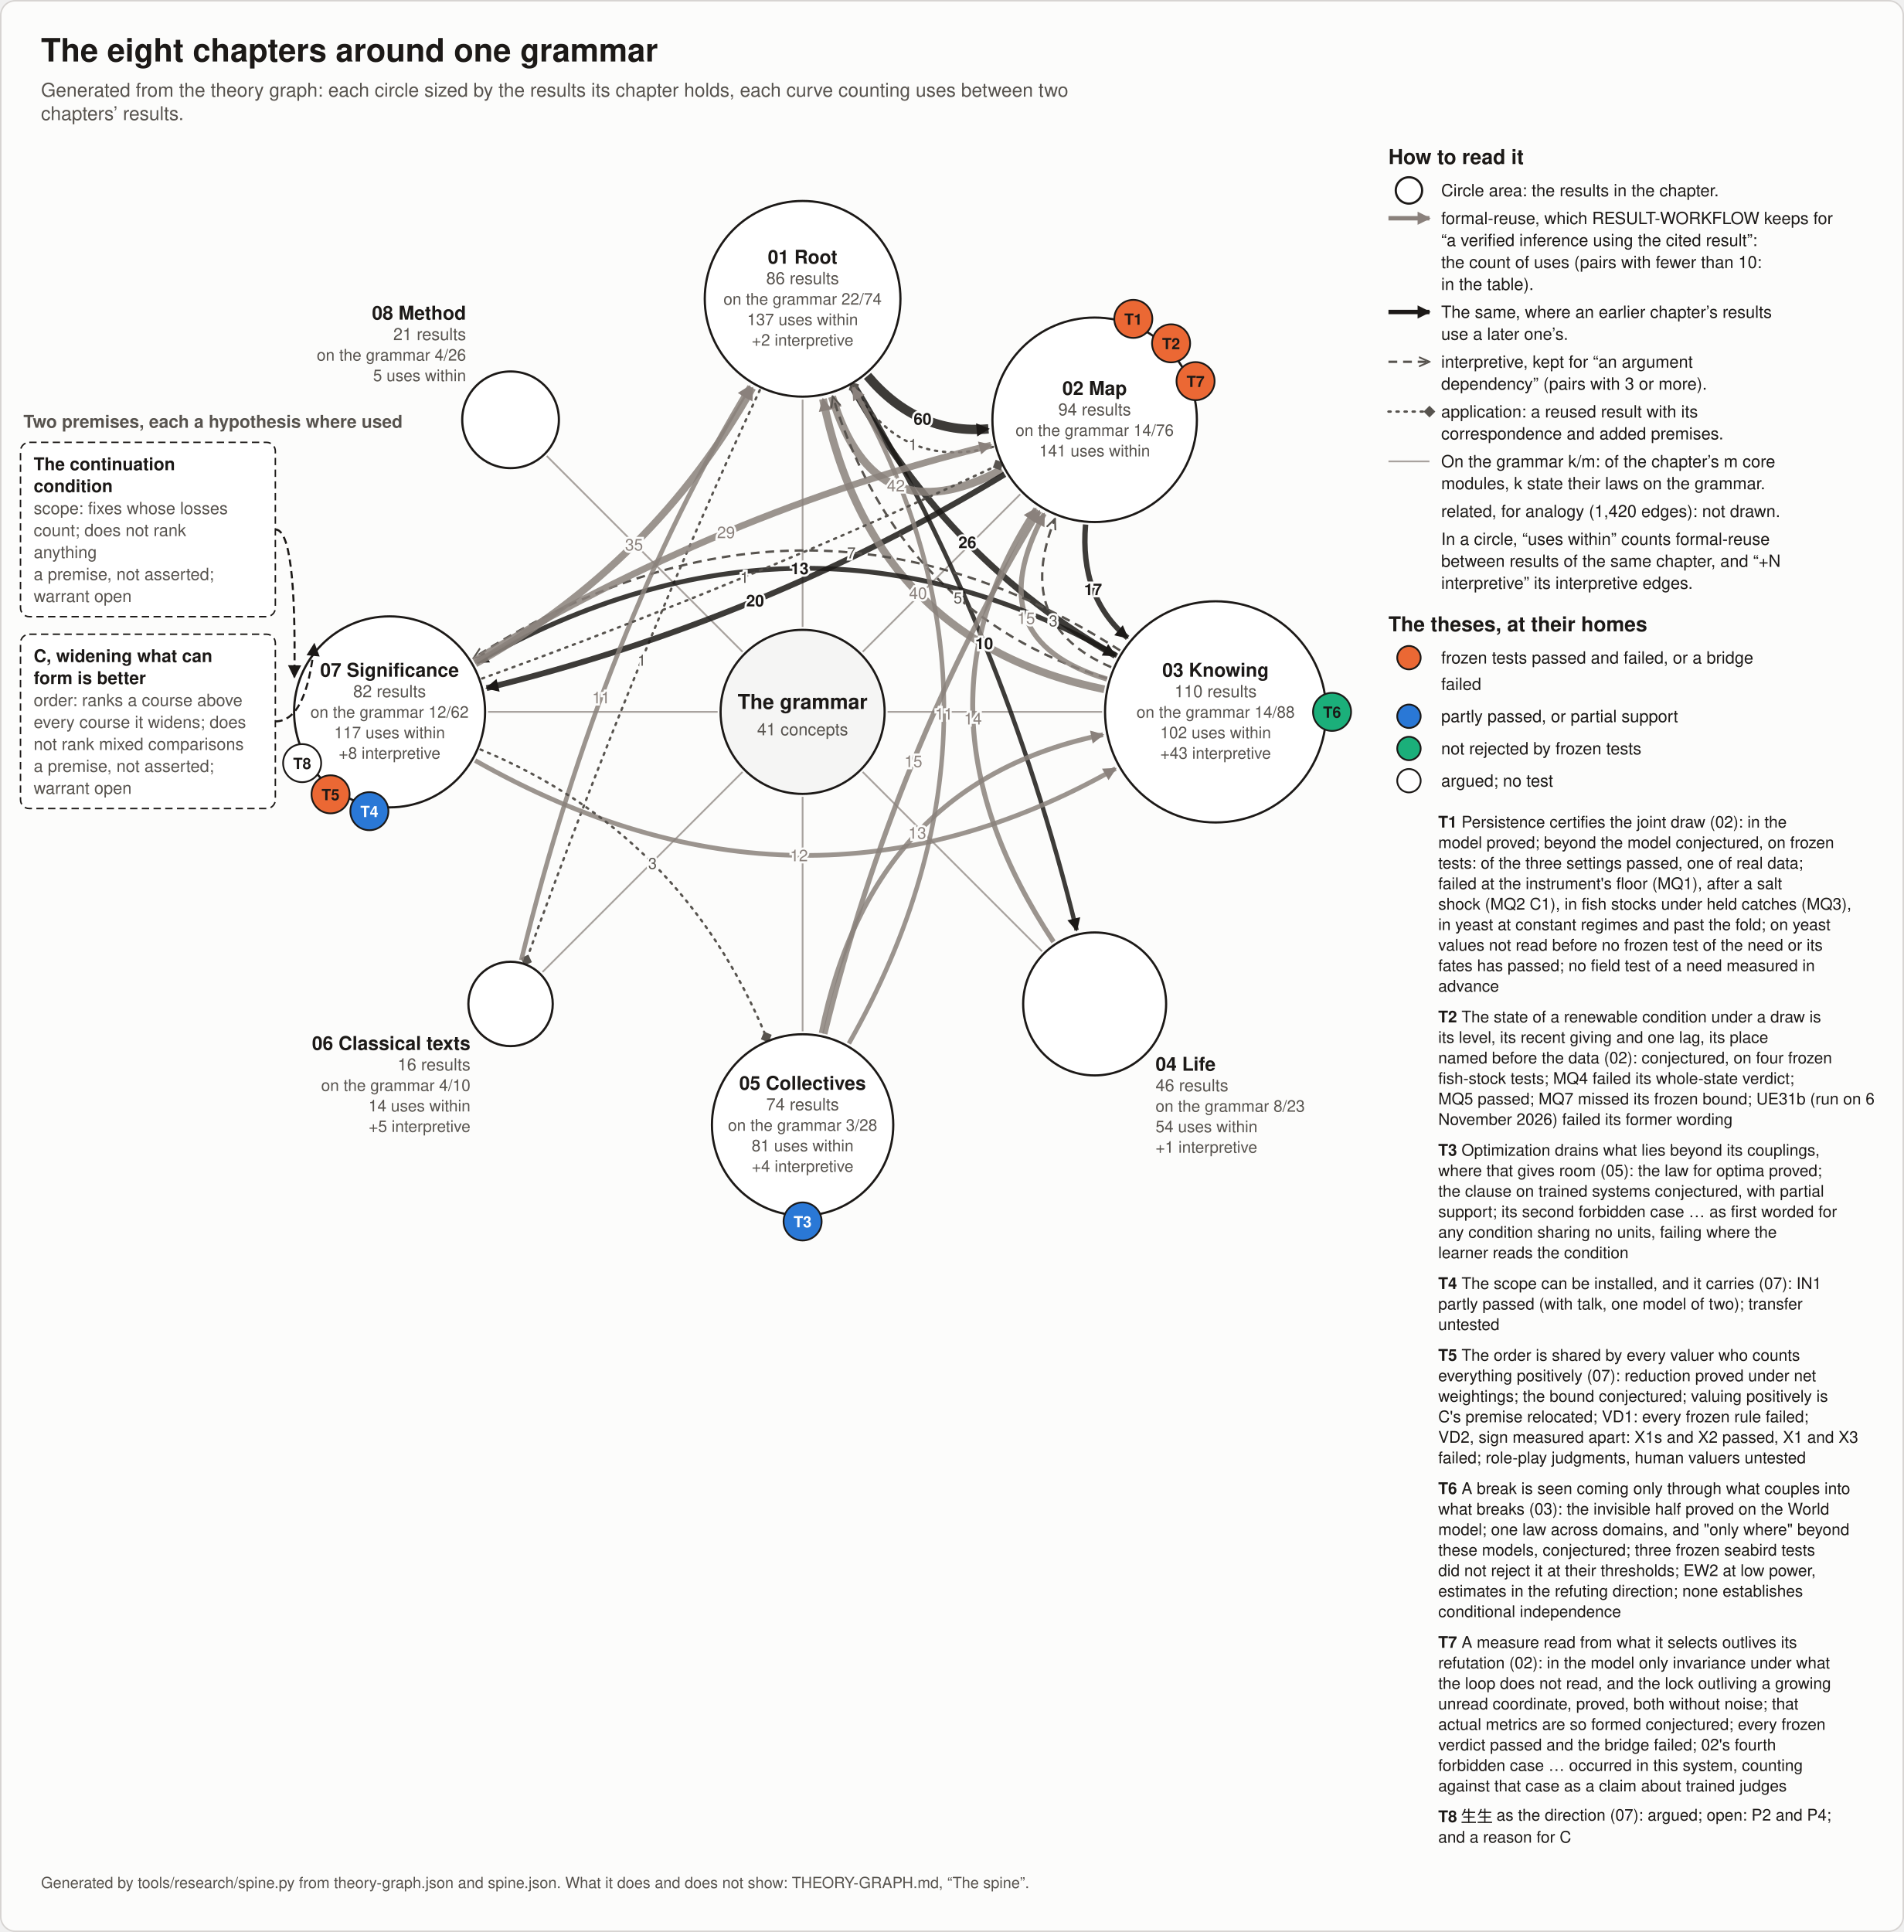
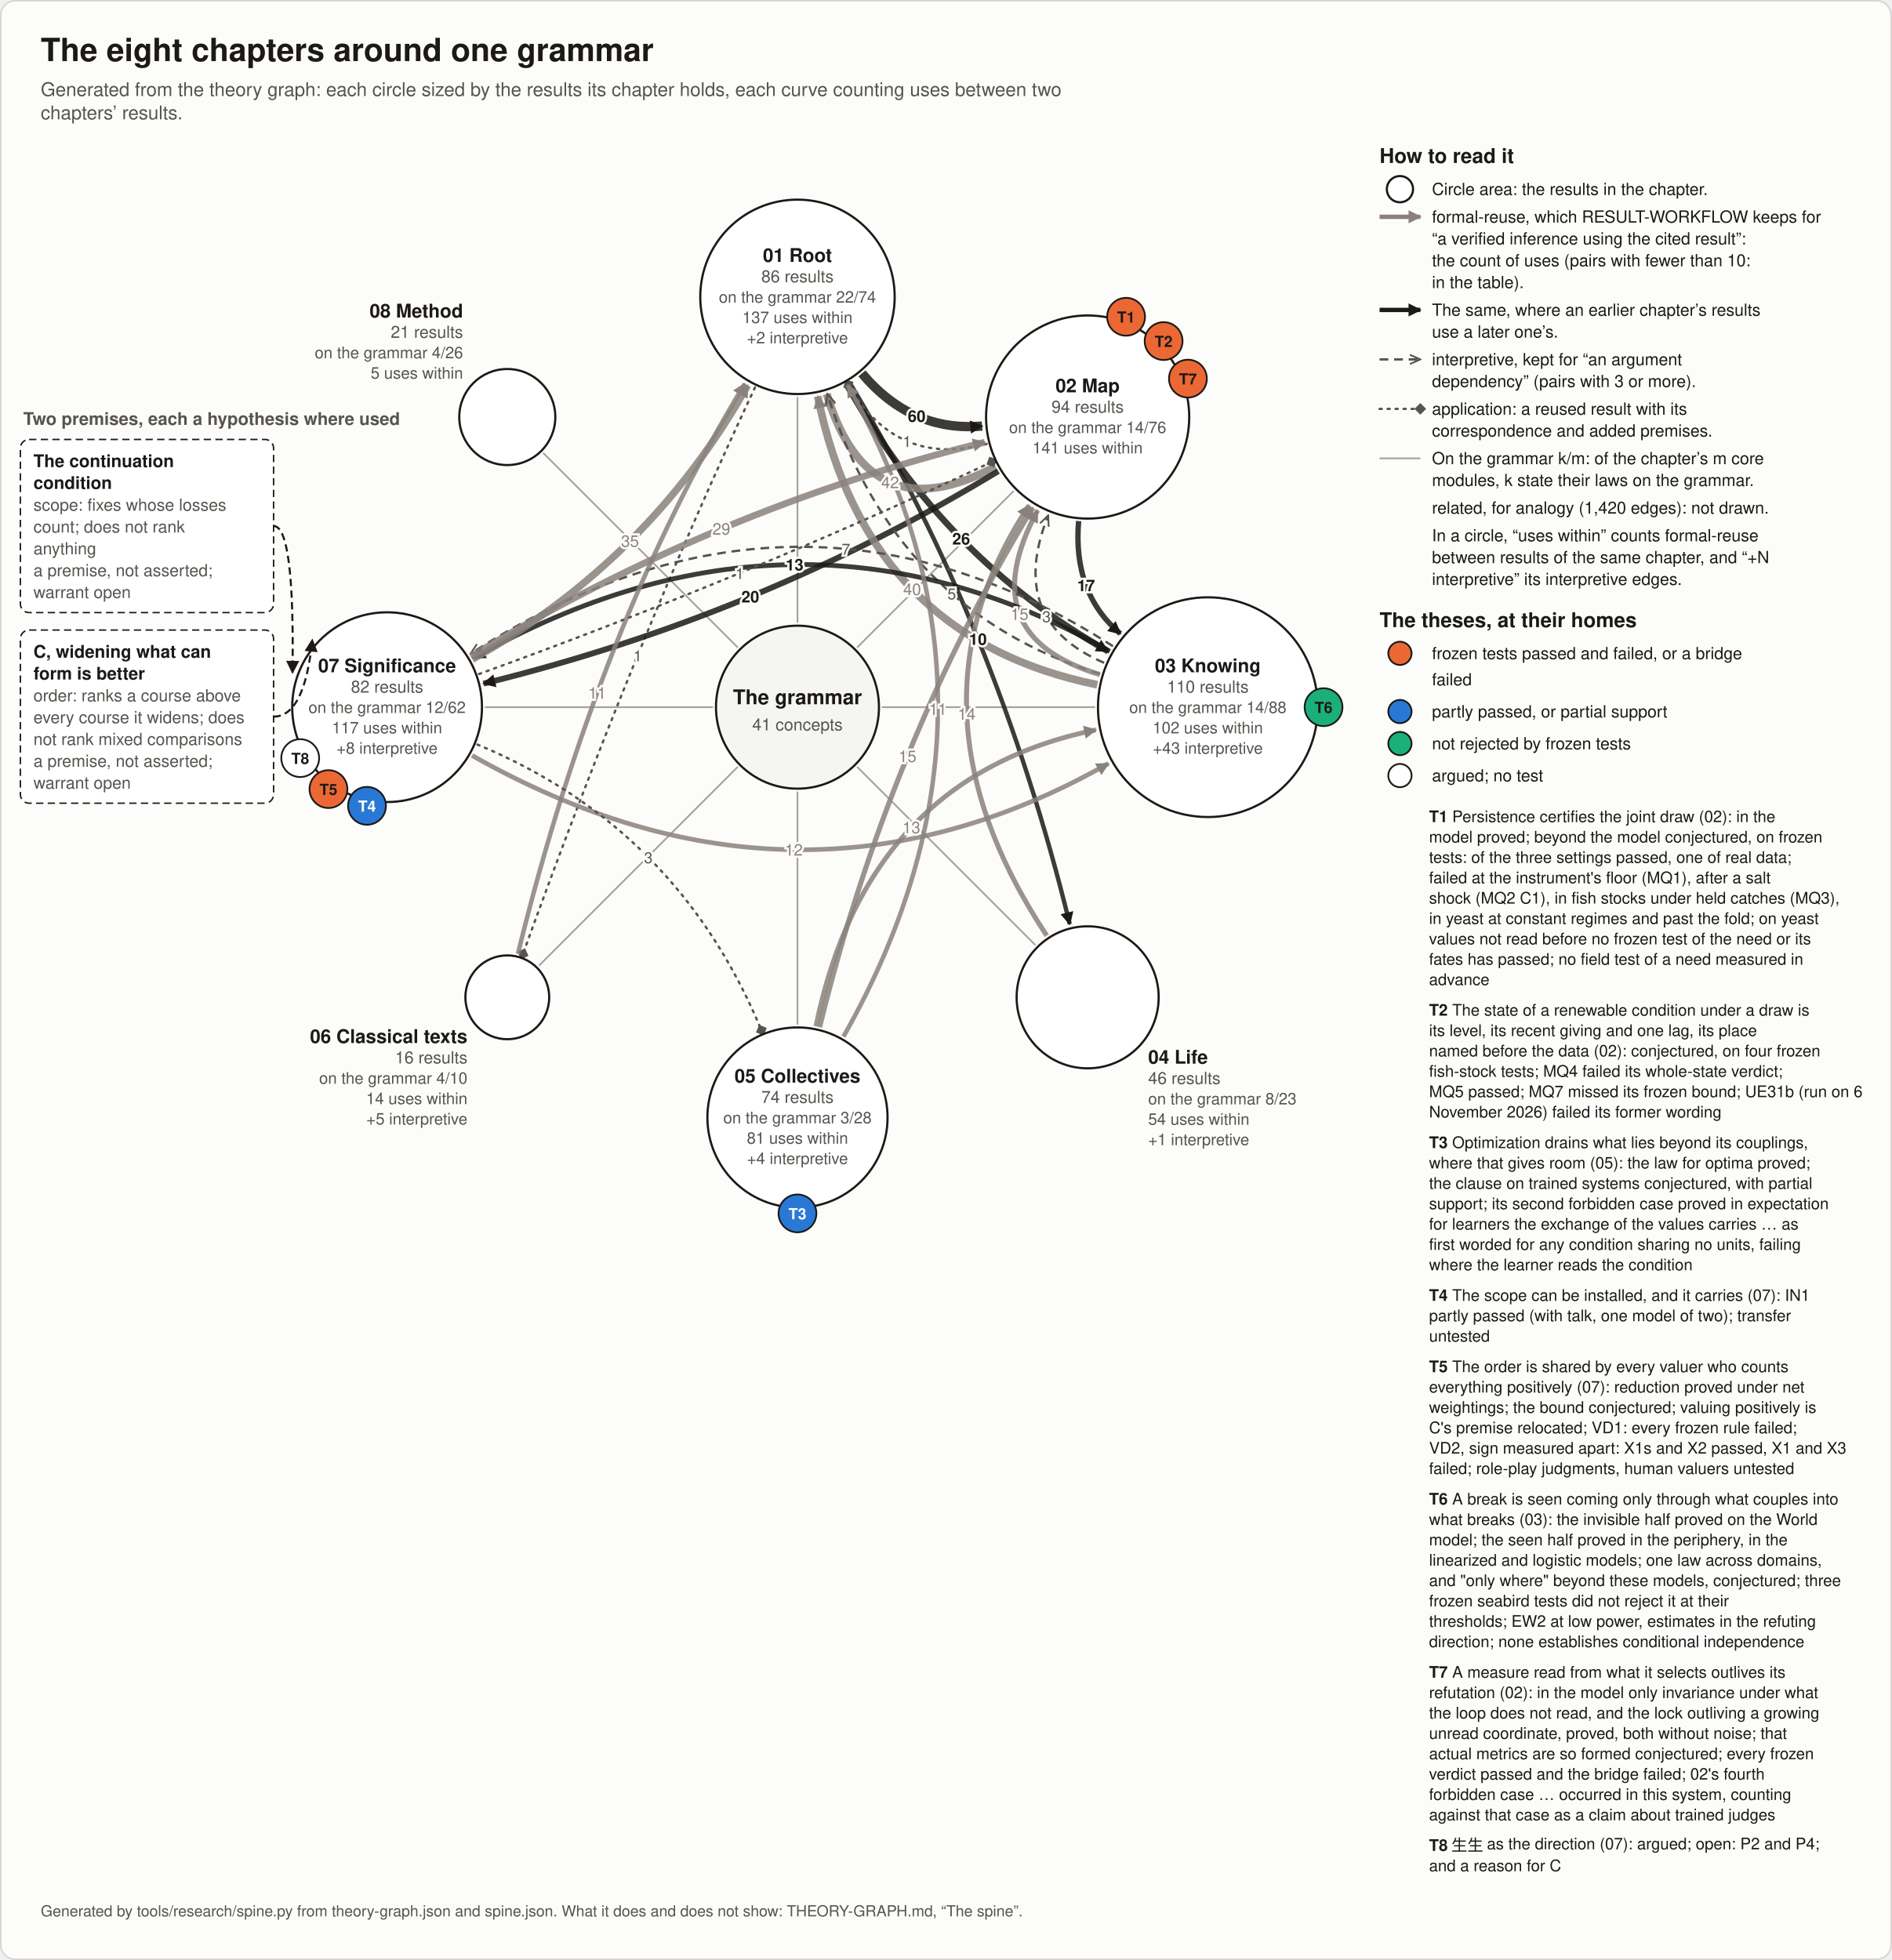
- <svg xmlns="http://www.w3.org/2000/svg" viewBox="0 0 1300 1319" width="1300" height="1319" role="img" aria-labelledby="spine-title spine-desc" font-family="Helvetica, Arial, sans-serif">
+ <svg xmlns="http://www.w3.org/2000/svg" viewBox="0 0 1300 1347" width="1300" height="1347" role="img" aria-labelledby="spine-title spine-desc" font-family="Helvetica, Arial, sans-serif">
  <defs>
    <marker id="fwd" viewBox="0 0 10 10" refX="9" refY="5" markerWidth="9" markerHeight="9" markerUnits="userSpaceOnUse" orient="auto">
      <path d="M0,0 L10,5 L0,10 z" fill="#8a817c" />
    </marker>
    <marker id="back" viewBox="0 0 10 10" refX="9" refY="5" markerWidth="9" markerHeight="9" markerUnits="userSpaceOnUse" orient="auto">
      <path d="M0,0 L10,5 L0,10 z" fill="#1c1917" />
    </marker>
    <marker id="thin" viewBox="0 0 10 10" refX="9" refY="5" markerWidth="8" markerHeight="8" markerUnits="userSpaceOnUse" orient="auto">
      <path d="M0,1 L9,5 L0,9" fill="none" stroke="#57534e" stroke-width="1.5" />
    </marker>
    <marker id="diamond" viewBox="0 0 10 10" refX="5" refY="5" markerWidth="8" markerHeight="8" markerUnits="userSpaceOnUse" orient="auto">
      <path d="M5,0 L10,5 L5,10 L0,5 z" fill="#57534e" />
    </marker>
  </defs>
-   <rect x="0.5" y="0.5" width="1299" height="1318" rx="10" fill="#fcfcfb" stroke="#d6d3d1" />
+   <rect x="0.5" y="0.5" width="1299" height="1346" rx="10" fill="#fcfcfb" stroke="#d6d3d1" />
  <text x="28" y="42" font-size="22" font-weight="bold" text-anchor="start" fill="#1c1917">The eight chapters around one grammar</text>
  <text x="28" y="66" font-size="13" text-anchor="start" fill="#57534e">Generated from the theory graph: each circle sized by the results its chapter holds, each curve counting uses between two</text>
  <text x="28" y="82" font-size="13" text-anchor="start" fill="#57534e">chapters’ results.</text>
  <line x1="548" y1="272.8" x2="548" y2="428" stroke="#a8a29e" stroke-width="1.2" />
  <line x1="696.6" y1="337.4" x2="589" y2="445" stroke="#a8a29e" stroke-width="1.2" />
  <line x1="752.5" y1="486" x2="606" y2="486" stroke="#a8a29e" stroke-width="1.2" />
  <line x1="711.5" y1="649.5" x2="589" y2="527" stroke="#a8a29e" stroke-width="1.2" />
  <line x1="548" y1="704.1" x2="548" y2="544" stroke="#a8a29e" stroke-width="1.2" />
  <line x1="370.4" y1="663.6" x2="507" y2="527" stroke="#a8a29e" stroke-width="1.2" />
  <line x1="333.2" y1="486" x2="490" y2="486" stroke="#a8a29e" stroke-width="1.2" />
  <line x1="373.3" y1="311.3" x2="507" y2="445" stroke="#a8a29e" stroke-width="1.2" />
  <circle cx="548" cy="486" r="56" fill="#f5f5f4" stroke="#1c1917" stroke-width="1.5" />
  <text x="548" y="484" font-size="14" font-weight="bold" text-anchor="middle" fill="#1c1917">The grammar</text>
  <text x="548" y="502" font-size="11.5" text-anchor="middle" fill="#57534e">41 concepts</text>
  <path d="M592.3,256.6 Q626.3,297 674.9,292.8" fill="none" stroke="#1c1917" stroke-opacity="0.85" stroke-width="6.4" marker-end="url(#back)" />
  <path d="M581.7,264 Q649.4,384.6 761.5,447.6" fill="none" stroke="#1c1917" stroke-opacity="0.85" stroke-width="4.4" marker-end="url(#back)" />
  <path d="M583.7,262.8 Q684.7,429.4 735.1,635.1" fill="none" stroke="#1c1917" stroke-opacity="0.85" stroke-width="3" marker-end="url(#back)" />
  <path d="M518.8,266.3 Q437.2,440.1 359.4,655.5" fill="none" stroke="#57534e" stroke-width="1.6" stroke-dasharray="1.5 4" stroke-linecap="round" marker-end="url(#diamond)" />
  <path d="M684.1,320.6 Q597.2,367.3 568.1,270.8" fill="none" stroke="#8a817c" stroke-opacity="0.85" stroke-width="5.5" marker-end="url(#fwd)" />
  <path d="M678,305.1 Q616.1,321.6 583,264.4" fill="none" stroke="#57534e" stroke-width="1.6" stroke-dasharray="1.5 4" stroke-linecap="round" marker-end="url(#diamond)" />
  <path d="M741.2,358.1 Q737,407.7 769.9,435.5" fill="none" stroke="#1c1917" stroke-opacity="0.85" stroke-width="3.7" marker-end="url(#back)" />
  <path d="M686,323.8 Q522,423.3 332.2,469.8" fill="none" stroke="#1c1917" stroke-opacity="0.85" stroke-width="4" marker-end="url(#back)" />
  <path d="M754,470.6 Q595.7,438.3 561.9,272.4" fill="none" stroke="#8a817c" stroke-opacity="0.85" stroke-width="5.3" marker-end="url(#fwd)" />
  <path d="M755.9,463.2 Q614.5,419.5 568.6,270.7" fill="none" stroke="#57534e" stroke-width="1.6" stroke-dasharray="6 4" marker-end="url(#thin)" />
  <path d="M755.8,463.6 Q666.7,436.8 713,350.7" fill="none" stroke="#8a817c" stroke-opacity="0.85" stroke-width="3.5" marker-end="url(#fwd)" />
  <path d="M758.7,455.5 Q691.3,426.6 720.3,354.2" fill="none" stroke="#57534e" stroke-width="1.6" stroke-dasharray="6 4" marker-end="url(#thin)" />
  <path d="M762.6,447.7 Q548,326 325.3,452.3" fill="none" stroke="#1c1917" stroke-opacity="0.85" stroke-width="3.3" marker-end="url(#back)" />
  <path d="M764.8,444.1 Q548,305 323.4,449.2" fill="none" stroke="#57534e" stroke-width="1.6" stroke-dasharray="6 4" marker-end="url(#thin)" />
  <path d="M719.3,643 Q615.4,486 707.2,347.3" fill="none" stroke="#8a817c" stroke-opacity="0.85" stroke-width="3.4" marker-end="url(#fwd)" />
  <path d="M579.6,712.4 Q708,486 582.4,264.7" fill="none" stroke="#8a817c" stroke-opacity="0.85" stroke-width="3.1" marker-end="url(#fwd)" />
  <path d="M563.2,705.9 Q610.7,512 709.7,348.9" fill="none" stroke="#8a817c" stroke-opacity="0.85" stroke-width="3.5" marker-end="url(#fwd)" />
  <path d="M560.7,705.3 Q595.7,533.7 753.1,501.6" fill="none" stroke="#8a817c" stroke-opacity="0.85" stroke-width="3.3" marker-end="url(#fwd)" />
  <path d="M355.9,655.5 Q411.3,429.4 511.8,263.7" fill="none" stroke="#8a817c" stroke-opacity="0.85" stroke-width="3.1" marker-end="url(#fwd)" />
  <path d="M324.6,453.1 Q446.6,384.6 513.8,264.8" fill="none" stroke="#8a817c" stroke-opacity="0.85" stroke-width="5" marker-end="url(#fwd)" />
  <path d="M323.5,451.2 Q491.4,349.3 676.7,303.9" fill="none" stroke="#8a817c" stroke-opacity="0.85" stroke-width="4.6" marker-end="url(#fwd)" />
  <path d="M329.2,463.2 Q511.3,397.4 681.5,317.5" fill="none" stroke="#57534e" stroke-width="1.6" stroke-dasharray="1.5 4" stroke-linecap="round" marker-end="url(#diamond)" />
  <path d="M324.4,519.2 Q548,646 761.7,524.7" fill="none" stroke="#8a817c" stroke-opacity="0.85" stroke-width="3.2" marker-end="url(#fwd)" />
  <path d="M328.1,511.7 Q465.4,568.6 523.2,708" fill="none" stroke="#57534e" stroke-width="1.6" stroke-dasharray="1.5 4" stroke-linecap="round" marker-end="url(#diamond)" />
  <circle cx="548" cy="204" r="66.8" fill="#ffffff" stroke="#1c1917" stroke-width="1.5" />
  <text x="548" y="180" font-size="13" font-weight="bold" text-anchor="middle" fill="#1c1917">01 Root</text>
  <text x="548" y="194" font-size="11.5" text-anchor="middle" fill="#57534e">86 results</text>
  <text x="548" y="208" font-size="11" text-anchor="middle" fill="#57534e">on the grammar 22/74</text>
  <text x="548" y="222" font-size="11" text-anchor="middle" fill="#57534e">137 uses within</text>
  <text x="548" y="236" font-size="11" text-anchor="middle" fill="#57534e">+2 interpretive</text>
  <circle cx="747.4" cy="286.6" r="69.8" fill="#ffffff" stroke="#1c1917" stroke-width="1.5" />
  <text x="747.4" y="269.6" font-size="13" font-weight="bold" text-anchor="middle" fill="#1c1917">02 Map</text>
  <text x="747.4" y="283.6" font-size="11.5" text-anchor="middle" fill="#57534e">94 results</text>
  <text x="747.4" y="297.6" font-size="11" text-anchor="middle" fill="#57534e">on the grammar 14/76</text>
  <text x="747.4" y="311.6" font-size="11" text-anchor="middle" fill="#57534e">141 uses within</text>
  <circle cx="830" cy="486" r="75.5" fill="#ffffff" stroke="#1c1917" stroke-width="1.5" />
  <text x="830" y="462" font-size="13" font-weight="bold" text-anchor="middle" fill="#1c1917">03 Knowing</text>
  <text x="830" y="476" font-size="11.5" text-anchor="middle" fill="#57534e">110 results</text>
  <text x="830" y="490" font-size="11" text-anchor="middle" fill="#57534e">on the grammar 14/88</text>
  <text x="830" y="504" font-size="11" text-anchor="middle" fill="#57534e">102 uses within</text>
  <text x="830" y="518" font-size="11" text-anchor="middle" fill="#57534e">+43 interpretive</text>
  <circle cx="747.4" cy="685.4" r="48.8" fill="#ffffff" stroke="#1c1917" stroke-width="1.5" />
  <text x="789" y="731" font-size="13" font-weight="bold" text-anchor="start" fill="#1c1917" stroke="#fcfcfb" stroke-width="3" paint-order="stroke">04 Life</text>
  <text x="789" y="745" font-size="11.5" text-anchor="start" fill="#57534e" stroke="#fcfcfb" stroke-width="3" paint-order="stroke">46 results</text>
  <text x="789" y="759" font-size="11" text-anchor="start" fill="#57534e" stroke="#fcfcfb" stroke-width="3" paint-order="stroke">on the grammar 8/23</text>
  <text x="789" y="773" font-size="11" text-anchor="start" fill="#57534e" stroke="#fcfcfb" stroke-width="3" paint-order="stroke">54 uses within</text>
  <text x="789" y="787" font-size="11" text-anchor="start" fill="#57534e" stroke="#fcfcfb" stroke-width="3" paint-order="stroke">+1 interpretive</text>
  <circle cx="548" cy="768" r="61.9" fill="#ffffff" stroke="#1c1917" stroke-width="1.5" />
  <text x="548" y="744" font-size="13" font-weight="bold" text-anchor="middle" fill="#1c1917">05 Collectives</text>
  <text x="548" y="758" font-size="11.5" text-anchor="middle" fill="#57534e">74 results</text>
  <text x="548" y="772" font-size="11" text-anchor="middle" fill="#57534e">on the grammar 3/28</text>
  <text x="548" y="786" font-size="11" text-anchor="middle" fill="#57534e">81 uses within</text>
  <text x="548" y="800" font-size="11" text-anchor="middle" fill="#57534e">+4 interpretive</text>
  <circle cx="348.6" cy="685.4" r="28.8" fill="#ffffff" stroke="#1c1917" stroke-width="1.5" />
  <text x="321.2" y="716.8" font-size="13" font-weight="bold" text-anchor="end" fill="#1c1917" stroke="#fcfcfb" stroke-width="3" paint-order="stroke">06 Classical texts</text>
  <text x="321.2" y="730.8" font-size="11.5" text-anchor="end" fill="#57534e" stroke="#fcfcfb" stroke-width="3" paint-order="stroke">16 results</text>
  <text x="321.2" y="744.8" font-size="11" text-anchor="end" fill="#57534e" stroke="#fcfcfb" stroke-width="3" paint-order="stroke">on the grammar 4/10</text>
  <text x="321.2" y="758.8" font-size="11" text-anchor="end" fill="#57534e" stroke="#fcfcfb" stroke-width="3" paint-order="stroke">14 uses within</text>
  <text x="321.2" y="772.8" font-size="11" text-anchor="end" fill="#57534e" stroke="#fcfcfb" stroke-width="3" paint-order="stroke">+5 interpretive</text>
  <circle cx="266" cy="486" r="65.2" fill="#ffffff" stroke="#1c1917" stroke-width="1.5" />
  <text x="266" y="462" font-size="13" font-weight="bold" text-anchor="middle" fill="#1c1917">07 Significance</text>
  <text x="266" y="476" font-size="11.5" text-anchor="middle" fill="#57534e">82 results</text>
  <text x="266" y="490" font-size="11" text-anchor="middle" fill="#57534e">on the grammar 12/62</text>
  <text x="266" y="504" font-size="11" text-anchor="middle" fill="#57534e">117 uses within</text>
  <text x="266" y="518" font-size="11" text-anchor="middle" fill="#57534e">+8 interpretive</text>
  <circle cx="348.6" cy="286.6" r="33" fill="#ffffff" stroke="#1c1917" stroke-width="1.5" />
  <text x="318.2" y="218.2" font-size="13" font-weight="bold" text-anchor="end" fill="#1c1917" stroke="#fcfcfb" stroke-width="3" paint-order="stroke">08 Method</text>
  <text x="318.2" y="232.2" font-size="11.5" text-anchor="end" fill="#57534e" stroke="#fcfcfb" stroke-width="3" paint-order="stroke">21 results</text>
  <text x="318.2" y="246.2" font-size="11" text-anchor="end" fill="#57534e" stroke="#fcfcfb" stroke-width="3" paint-order="stroke">on the grammar 4/26</text>
  <text x="318.2" y="260.2" font-size="11" text-anchor="end" fill="#57534e" stroke="#fcfcfb" stroke-width="3" paint-order="stroke">5 uses within</text>
  <text x="629.9" y="289.9" font-size="11" font-weight="bold" text-anchor="middle" fill="#1c1917" stroke="#fcfcfb" stroke-width="3" paint-order="stroke">60</text>
  <text x="660.5" y="374.2" font-size="11" font-weight="bold" text-anchor="middle" fill="#1c1917" stroke="#fcfcfb" stroke-width="3" paint-order="stroke">26</text>
  <text x="672" y="443.2" font-size="11" font-weight="bold" text-anchor="middle" fill="#1c1917" stroke="#fcfcfb" stroke-width="3" paint-order="stroke">10</text>
  <text x="438.2" y="454.5" font-size="10.5" text-anchor="middle" fill="#57534e" stroke="#fcfcfb" stroke-width="3" paint-order="stroke">1</text>
  <text x="611.7" y="335.5" font-size="11" text-anchor="middle" fill="#8a817c" stroke="#fcfcfb" stroke-width="3" paint-order="stroke">42</text>
  <text x="623.3" y="307.2" font-size="10.5" text-anchor="middle" fill="#57534e" stroke="#fcfcfb" stroke-width="3" paint-order="stroke">1</text>
  <text x="746.3" y="406.3" font-size="11" font-weight="bold" text-anchor="middle" fill="#1c1917" stroke="#fcfcfb" stroke-width="3" paint-order="stroke">17</text>
  <text x="515.6" y="414" font-size="11" font-weight="bold" text-anchor="middle" fill="#1c1917" stroke="#fcfcfb" stroke-width="3" paint-order="stroke">20</text>
  <text x="626.8" y="408.9" font-size="11" text-anchor="middle" fill="#8a817c" stroke="#fcfcfb" stroke-width="3" paint-order="stroke">40</text>
  <text x="654" y="411.9" font-size="10.5" text-anchor="middle" fill="#57534e" stroke="#fcfcfb" stroke-width="3" paint-order="stroke">5</text>
  <text x="700.6" y="426" font-size="11" text-anchor="middle" fill="#8a817c" stroke="#fcfcfb" stroke-width="3" paint-order="stroke">15</text>
  <text x="719.1" y="427.6" font-size="10.5" text-anchor="middle" fill="#57534e" stroke="#fcfcfb" stroke-width="3" paint-order="stroke">3</text>
  <text x="546" y="392" font-size="11" font-weight="bold" text-anchor="middle" fill="#1c1917" stroke="#fcfcfb" stroke-width="3" paint-order="stroke">13</text>
  <text x="581.3" y="381.2" font-size="10.5" text-anchor="middle" fill="#57534e" stroke="#fcfcfb" stroke-width="3" paint-order="stroke">7</text>
  <text x="664.3" y="494.6" font-size="11" text-anchor="middle" fill="#8a817c" stroke="#fcfcfb" stroke-width="3" paint-order="stroke">14</text>
  <text x="644.5" y="491.3" font-size="11" text-anchor="middle" fill="#8a817c" stroke="#fcfcfb" stroke-width="3" paint-order="stroke">11</text>
  <text x="623.6" y="523.7" font-size="11" text-anchor="middle" fill="#8a817c" stroke="#fcfcfb" stroke-width="3" paint-order="stroke">15</text>
  <text x="626.3" y="572.6" font-size="11" text-anchor="middle" fill="#8a817c" stroke="#fcfcfb" stroke-width="3" paint-order="stroke">13</text>
  <text x="410.4" y="480.2" font-size="11" text-anchor="middle" fill="#8a817c" stroke="#fcfcfb" stroke-width="3" paint-order="stroke">11</text>
  <text x="432.9" y="375.8" font-size="11" text-anchor="middle" fill="#8a817c" stroke="#fcfcfb" stroke-width="3" paint-order="stroke">35</text>
  <text x="495.7" y="367.4" font-size="11" text-anchor="middle" fill="#8a817c" stroke="#fcfcfb" stroke-width="3" paint-order="stroke">29</text>
  <text x="508.3" y="397.9" font-size="10.5" text-anchor="middle" fill="#57534e" stroke="#fcfcfb" stroke-width="3" paint-order="stroke">1</text>
  <text x="545.5" y="588" font-size="11" text-anchor="middle" fill="#8a817c" stroke="#fcfcfb" stroke-width="3" paint-order="stroke">12</text>
  <text x="445.5" y="593.2" font-size="10.5" text-anchor="middle" fill="#57534e" stroke="#fcfcfb" stroke-width="3" paint-order="stroke">3</text>
  <text x="16" y="292" font-size="12" font-weight="bold" text-anchor="start" fill="#57534e">Two premises, each a hypothesis where used</text>
  <rect x="14" y="302" width="174" height="119" rx="6" fill="#ffffff" stroke="#1c1917" stroke-dasharray="5 3" />
  <text x="23" y="321" font-size="12" font-weight="bold" text-anchor="start" fill="#1c1917">The continuation</text>
  <text x="23" y="336" font-size="12" font-weight="bold" text-anchor="start" fill="#1c1917">condition</text>
  <text x="23" y="351" font-size="11.5" text-anchor="start" fill="#57534e">scope: fixes whose losses</text>
  <text x="23" y="366" font-size="11.5" text-anchor="start" fill="#57534e">count; does not rank</text>
  <text x="23" y="381" font-size="11.5" text-anchor="start" fill="#57534e">anything</text>
  <text x="23" y="396" font-size="11.5" text-anchor="start" fill="#57534e">a premise, not asserted;</text>
  <text x="23" y="411" font-size="11.5" text-anchor="start" fill="#57534e">warrant open</text>
  <path d="M188,361.5 Q202.5,361.5 201,462.3" fill="none" stroke="#1c1917" stroke-width="1.4" stroke-dasharray="5 3" marker-end="url(#back)" />
  <rect x="14" y="433" width="174" height="119" rx="6" fill="#ffffff" stroke="#1c1917" stroke-dasharray="5 3" />
  <text x="23" y="452" font-size="12" font-weight="bold" text-anchor="start" fill="#1c1917">C, widening what can</text>
  <text x="23" y="467" font-size="12" font-weight="bold" text-anchor="start" fill="#1c1917">form is better</text>
  <text x="23" y="482" font-size="11.5" text-anchor="start" fill="#57534e">order: ranks a course above</text>
  <text x="23" y="497" font-size="11.5" text-anchor="start" fill="#57534e">every course it widens; does</text>
  <text x="23" y="512" font-size="11.5" text-anchor="start" fill="#57534e">not rank mixed comparisons</text>
  <text x="23" y="527" font-size="11.5" text-anchor="start" fill="#57534e">a premise, not asserted;</text>
  <text x="23" y="542" font-size="11.5" text-anchor="start" fill="#57534e">warrant open</text>
  <path d="M188,492.5 Q209.3,492.5 214.6,439.7" fill="none" stroke="#1c1917" stroke-width="1.4" stroke-dasharray="5 3" marker-end="url(#back)" />
  <circle cx="773.8" cy="217.7" r="13" fill="#eb6834" stroke="#1c1917" stroke-width="1.2" />
  <text x="773.8" y="221.7" font-size="10.5" font-weight="bold" text-anchor="middle" fill="#1c1917">T1</text>
  <circle cx="799.6" cy="234.4" r="13" fill="#eb6834" stroke="#1c1917" stroke-width="1.2" />
  <text x="799.6" y="238.4" font-size="10.5" font-weight="bold" text-anchor="middle" fill="#1c1917">T2</text>
  <circle cx="816.3" cy="260.2" r="13" fill="#eb6834" stroke="#1c1917" stroke-width="1.2" />
  <text x="816.3" y="264.2" font-size="10.5" font-weight="bold" text-anchor="middle" fill="#1c1917">T7</text>
  <circle cx="548" cy="833.9" r="13" fill="#2a78d6" stroke="#1c1917" stroke-width="1.2" />
  <text x="548" y="837.9" font-size="10.5" font-weight="bold" text-anchor="middle" fill="#ffffff">T3</text>
  <circle cx="252.2" cy="553.8" r="13" fill="#2a78d6" stroke="#1c1917" stroke-width="1.2" />
  <text x="252.2" y="557.8" font-size="10.5" font-weight="bold" text-anchor="middle" fill="#ffffff">T4</text>
  <circle cx="225.7" cy="542.3" r="13" fill="#eb6834" stroke="#1c1917" stroke-width="1.2" />
  <text x="225.7" y="546.3" font-size="10.5" font-weight="bold" text-anchor="middle" fill="#1c1917">T5</text>
  <circle cx="206.3" cy="521" r="13" fill="#ffffff" stroke="#1c1917" stroke-width="1.2" />
  <text x="206.3" y="525" font-size="10.5" font-weight="bold" text-anchor="middle" fill="#1c1917">T8</text>
  <circle cx="909.5" cy="486" r="13" fill="#1baf7a" stroke="#1c1917" stroke-width="1.2" />
  <text x="909.5" y="490" font-size="10.5" font-weight="bold" text-anchor="middle" fill="#1c1917">T6</text>
  <text x="948" y="112" font-size="14" font-weight="bold" text-anchor="start" fill="#1c1917">How to read it</text>
  <circle cx="962" cy="130" r="9" fill="#ffffff" stroke="#1c1917" stroke-width="1.5" />
  <text x="984" y="134" font-size="11.5" text-anchor="start" fill="#1c1917">Circle area: the results in the chapter.</text>
  <line x1="948" y1="149" x2="976" y2="149" stroke="#8a817c" stroke-width="3" marker-end="url(#fwd)" />
  <text x="984" y="153" font-size="11.5" text-anchor="start" fill="#1c1917">formal-reuse, which RESULT-WORKFLOW keeps for</text>
  <text x="984" y="168" font-size="11.5" text-anchor="start" fill="#1c1917">“a verified inference using the cited result”:</text>
  <text x="984" y="183" font-size="11.5" text-anchor="start" fill="#1c1917">the count of uses (pairs with fewer than 10:</text>
  <text x="984" y="198" font-size="11.5" text-anchor="start" fill="#1c1917">in the table).</text>
  <line x1="948" y1="213" x2="976" y2="213" stroke="#1c1917" stroke-width="3" marker-end="url(#back)" />
  <text x="984" y="217" font-size="11.5" text-anchor="start" fill="#1c1917">The same, where an earlier chapter’s results</text>
  <text x="984" y="232" font-size="11.5" text-anchor="start" fill="#1c1917">use a later one’s.</text>
  <line x1="948" y1="247" x2="976" y2="247" stroke="#57534e" stroke-width="1.6" stroke-dasharray="6 4" marker-end="url(#thin)" />
  <text x="984" y="251" font-size="11.5" text-anchor="start" fill="#1c1917">interpretive, kept for “an argument</text>
  <text x="984" y="266" font-size="11.5" text-anchor="start" fill="#1c1917">dependency” (pairs with 3 or more).</text>
  <line x1="948" y1="281" x2="976" y2="281" stroke="#57534e" stroke-width="1.6" stroke-dasharray="1.5 4" stroke-linecap="round" marker-end="url(#diamond)" />
  <text x="984" y="285" font-size="11.5" text-anchor="start" fill="#1c1917">application: a reused result with its</text>
  <text x="984" y="300" font-size="11.5" text-anchor="start" fill="#1c1917">correspondence and added premises.</text>
  <line x1="948" y1="315" x2="976" y2="315" stroke="#a8a29e" stroke-width="1.2" />
  <text x="984" y="319" font-size="11.5" text-anchor="start" fill="#1c1917">On the grammar k/m: of the chapter’s m core</text>
  <text x="984" y="334" font-size="11.5" text-anchor="start" fill="#1c1917">modules, k state their laws on the grammar.</text>
  <text x="984" y="353" font-size="11.5" text-anchor="start" fill="#1c1917">related, for analogy (1,420 edges): not drawn.</text>
  <text x="984" y="372" font-size="11.5" text-anchor="start" fill="#1c1917">In a circle, “uses within” counts formal-reuse</text>
  <text x="984" y="387" font-size="11.5" text-anchor="start" fill="#1c1917">between results of the same chapter, and “+N</text>
  <text x="984" y="402" font-size="11.5" text-anchor="start" fill="#1c1917">interpretive” its interpretive edges.</text>
  <text x="948" y="431" font-size="14" font-weight="bold" text-anchor="start" fill="#1c1917">The theses, at their homes</text>
  <circle cx="962" cy="449" r="8" fill="#eb6834" stroke="#1c1917" stroke-width="1.2" />
  <text x="984" y="453" font-size="11.5" text-anchor="start" fill="#1c1917">frozen tests passed and failed, or a bridge</text>
  <text x="984" y="471" font-size="11.5" text-anchor="start" fill="#1c1917">failed</text>
  <circle cx="962" cy="489" r="8" fill="#2a78d6" stroke="#1c1917" stroke-width="1.2" />
  <text x="984" y="493" font-size="11.5" text-anchor="start" fill="#1c1917">partly passed, or partial support</text>
  <circle cx="962" cy="511" r="8" fill="#1baf7a" stroke="#1c1917" stroke-width="1.2" />
  <text x="984" y="515" font-size="11.5" text-anchor="start" fill="#1c1917">not rejected by frozen tests</text>
  <circle cx="962" cy="533" r="8" fill="#ffffff" stroke="#1c1917" stroke-width="1.2" />
  <text x="984" y="537" font-size="11.5" text-anchor="start" fill="#1c1917">argued; no test</text>
  <text x="982" y="565" font-size="11" fill="#1c1917">
    <tspan font-weight="bold">T1</tspan> Persistence certifies the joint draw (02): in the</text>
  <text x="982" y="579" font-size="11" text-anchor="start" fill="#1c1917">model proved; beyond the model conjectured, on frozen</text>
  <text x="982" y="593" font-size="11" text-anchor="start" fill="#1c1917">tests: of the three settings passed, one of real data;</text>
  <text x="982" y="607" font-size="11" text-anchor="start" fill="#1c1917">failed at the instrument's floor (MQ1), after a salt</text>
  <text x="982" y="621" font-size="11" text-anchor="start" fill="#1c1917">shock (MQ2 C1), in fish stocks under held catches (MQ3),</text>
  <text x="982" y="635" font-size="11" text-anchor="start" fill="#1c1917">in yeast at constant regimes and past the fold; on yeast</text>
  <text x="982" y="649" font-size="11" text-anchor="start" fill="#1c1917">values not read before no frozen test of the need or its</text>
  <text x="982" y="663" font-size="11" text-anchor="start" fill="#1c1917">fates has passed; no field test of a need measured in</text>
  <text x="982" y="677" font-size="11" text-anchor="start" fill="#1c1917">advance</text>
  <text x="982" y="698" font-size="11" fill="#1c1917">
    <tspan font-weight="bold">T2</tspan> The state of a renewable condition under a draw is</text>
  <text x="982" y="712" font-size="11" text-anchor="start" fill="#1c1917">its level, its recent giving and one lag, its place</text>
  <text x="982" y="726" font-size="11" text-anchor="start" fill="#1c1917">named before the data (02): conjectured, on four frozen</text>
  <text x="982" y="740" font-size="11" text-anchor="start" fill="#1c1917">fish-stock tests; MQ4 failed its whole-state verdict;</text>
  <text x="982" y="754" font-size="11" text-anchor="start" fill="#1c1917">MQ5 passed; MQ7 missed its frozen bound; UE31b (run on 6</text>
  <text x="982" y="768" font-size="11" text-anchor="start" fill="#1c1917">November 2026) failed its former wording</text>
  <text x="982" y="789" font-size="11" fill="#1c1917">
    <tspan font-weight="bold">T3</tspan> Optimization drains what lies beyond its couplings,</text>
  <text x="982" y="803" font-size="11" text-anchor="start" fill="#1c1917">where that gives room (05): the law for optima proved;</text>
  <text x="982" y="817" font-size="11" text-anchor="start" fill="#1c1917">the clause on trained systems conjectured, with partial</text>
-   <text x="982" y="831" font-size="11" text-anchor="start" fill="#1c1917">support; its second forbidden case … as first worded for</text>
-   <text x="982" y="845" font-size="11" text-anchor="start" fill="#1c1917">any condition sharing no units, failing where the</text>
-   <text x="982" y="859" font-size="11" text-anchor="start" fill="#1c1917">learner reads the condition</text>
-   <text x="982" y="880" font-size="11" fill="#1c1917">
+   <text x="982" y="831" font-size="11" text-anchor="start" fill="#1c1917">support; its second forbidden case proved in expectation</text>
+   <text x="982" y="845" font-size="11" text-anchor="start" fill="#1c1917">for learners the exchange of the values carries … as</text>
+   <text x="982" y="859" font-size="11" text-anchor="start" fill="#1c1917">first worded for any condition sharing no units, failing</text>
+   <text x="982" y="873" font-size="11" text-anchor="start" fill="#1c1917">where the learner reads the condition</text>
+   <text x="982" y="894" font-size="11" fill="#1c1917">
    <tspan font-weight="bold">T4</tspan> The scope can be installed, and it carries (07): IN1</text>
-   <text x="982" y="894" font-size="11" text-anchor="start" fill="#1c1917">partly passed (with talk, one model of two); transfer</text>
-   <text x="982" y="908" font-size="11" text-anchor="start" fill="#1c1917">untested</text>
-   <text x="982" y="929" font-size="11" fill="#1c1917">
+   <text x="982" y="908" font-size="11" text-anchor="start" fill="#1c1917">partly passed (with talk, one model of two); transfer</text>
+   <text x="982" y="922" font-size="11" text-anchor="start" fill="#1c1917">untested</text>
+   <text x="982" y="943" font-size="11" fill="#1c1917">
    <tspan font-weight="bold">T5</tspan> The order is shared by every valuer who counts</text>
-   <text x="982" y="943" font-size="11" text-anchor="start" fill="#1c1917">everything positively (07): reduction proved under net</text>
-   <text x="982" y="957" font-size="11" text-anchor="start" fill="#1c1917">weightings; the bound conjectured; valuing positively is</text>
-   <text x="982" y="971" font-size="11" text-anchor="start" fill="#1c1917">C's premise relocated; VD1: every frozen rule failed;</text>
-   <text x="982" y="985" font-size="11" text-anchor="start" fill="#1c1917">VD2, sign measured apart: X1s and X2 passed, X1 and X3</text>
-   <text x="982" y="999" font-size="11" text-anchor="start" fill="#1c1917">failed; role-play judgments, human valuers untested</text>
-   <text x="982" y="1020" font-size="11" fill="#1c1917">
+   <text x="982" y="957" font-size="11" text-anchor="start" fill="#1c1917">everything positively (07): reduction proved under net</text>
+   <text x="982" y="971" font-size="11" text-anchor="start" fill="#1c1917">weightings; the bound conjectured; valuing positively is</text>
+   <text x="982" y="985" font-size="11" text-anchor="start" fill="#1c1917">C's premise relocated; VD1: every frozen rule failed;</text>
+   <text x="982" y="999" font-size="11" text-anchor="start" fill="#1c1917">VD2, sign measured apart: X1s and X2 passed, X1 and X3</text>
+   <text x="982" y="1013" font-size="11" text-anchor="start" fill="#1c1917">failed; role-play judgments, human valuers untested</text>
+   <text x="982" y="1034" font-size="11" fill="#1c1917">
    <tspan font-weight="bold">T6</tspan> A break is seen coming only through what couples into</text>
-   <text x="982" y="1034" font-size="11" text-anchor="start" fill="#1c1917">what breaks (03): the invisible half proved on the World</text>
-   <text x="982" y="1048" font-size="11" text-anchor="start" fill="#1c1917">model; one law across domains, and "only where" beyond</text>
-   <text x="982" y="1062" font-size="11" text-anchor="start" fill="#1c1917">these models, conjectured; three frozen seabird tests</text>
-   <text x="982" y="1076" font-size="11" text-anchor="start" fill="#1c1917">did not reject it at their thresholds; EW2 at low power,</text>
-   <text x="982" y="1090" font-size="11" text-anchor="start" fill="#1c1917">estimates in the refuting direction; none establishes</text>
-   <text x="982" y="1104" font-size="11" text-anchor="start" fill="#1c1917">conditional independence</text>
-   <text x="982" y="1125" font-size="11" fill="#1c1917">
+   <text x="982" y="1048" font-size="11" text-anchor="start" fill="#1c1917">what breaks (03): the invisible half proved on the World</text>
+   <text x="982" y="1062" font-size="11" text-anchor="start" fill="#1c1917">model; the seen half proved in the periphery, in the</text>
+   <text x="982" y="1076" font-size="11" text-anchor="start" fill="#1c1917">linearized and logistic models; one law across domains,</text>
+   <text x="982" y="1090" font-size="11" text-anchor="start" fill="#1c1917">and "only where" beyond these models, conjectured; three</text>
+   <text x="982" y="1104" font-size="11" text-anchor="start" fill="#1c1917">frozen seabird tests did not reject it at their</text>
+   <text x="982" y="1118" font-size="11" text-anchor="start" fill="#1c1917">thresholds; EW2 at low power, estimates in the refuting</text>
+   <text x="982" y="1132" font-size="11" text-anchor="start" fill="#1c1917">direction; none establishes conditional independence</text>
+   <text x="982" y="1153" font-size="11" fill="#1c1917">
    <tspan font-weight="bold">T7</tspan> A measure read from what it selects outlives its</text>
-   <text x="982" y="1139" font-size="11" text-anchor="start" fill="#1c1917">refutation (02): in the model only invariance under what</text>
-   <text x="982" y="1153" font-size="11" text-anchor="start" fill="#1c1917">the loop does not read, and the lock outliving a growing</text>
-   <text x="982" y="1167" font-size="11" text-anchor="start" fill="#1c1917">unread coordinate, proved, both without noise; that</text>
-   <text x="982" y="1181" font-size="11" text-anchor="start" fill="#1c1917">actual metrics are so formed conjectured; every frozen</text>
-   <text x="982" y="1195" font-size="11" text-anchor="start" fill="#1c1917">verdict passed and the bridge failed; 02's fourth</text>
-   <text x="982" y="1209" font-size="11" text-anchor="start" fill="#1c1917">forbidden case … occurred in this system, counting</text>
-   <text x="982" y="1223" font-size="11" text-anchor="start" fill="#1c1917">against that case as a claim about trained judges</text>
-   <text x="982" y="1244" font-size="11" fill="#1c1917">
+   <text x="982" y="1167" font-size="11" text-anchor="start" fill="#1c1917">refutation (02): in the model only invariance under what</text>
+   <text x="982" y="1181" font-size="11" text-anchor="start" fill="#1c1917">the loop does not read, and the lock outliving a growing</text>
+   <text x="982" y="1195" font-size="11" text-anchor="start" fill="#1c1917">unread coordinate, proved, both without noise; that</text>
+   <text x="982" y="1209" font-size="11" text-anchor="start" fill="#1c1917">actual metrics are so formed conjectured; every frozen</text>
+   <text x="982" y="1223" font-size="11" text-anchor="start" fill="#1c1917">verdict passed and the bridge failed; 02's fourth</text>
+   <text x="982" y="1237" font-size="11" text-anchor="start" fill="#1c1917">forbidden case … occurred in this system, counting</text>
+   <text x="982" y="1251" font-size="11" text-anchor="start" fill="#1c1917">against that case as a claim about trained judges</text>
+   <text x="982" y="1272" font-size="11" fill="#1c1917">
    <tspan font-weight="bold">T8</tspan> 生生 as the direction (07): argued; open: P2 and P4;</text>
-   <text x="982" y="1258" font-size="11" text-anchor="start" fill="#1c1917">and a reason for C</text>
-   <text x="28" y="1289" font-size="10.5" text-anchor="start" fill="#57534e">Generated by tools/research/spine.py from theory-graph.json and spine.json. What it does and does not show: THEORY-GRAPH.md, “The spine”.</text>
+   <text x="982" y="1286" font-size="11" text-anchor="start" fill="#1c1917">and a reason for C</text>
+   <text x="28" y="1317" font-size="10.5" text-anchor="start" fill="#57534e">Generated by tools/research/spine.py from theory-graph.json and spine.json. What it does and does not show: THEORY-GRAPH.md, “The spine”.</text>
</svg>
